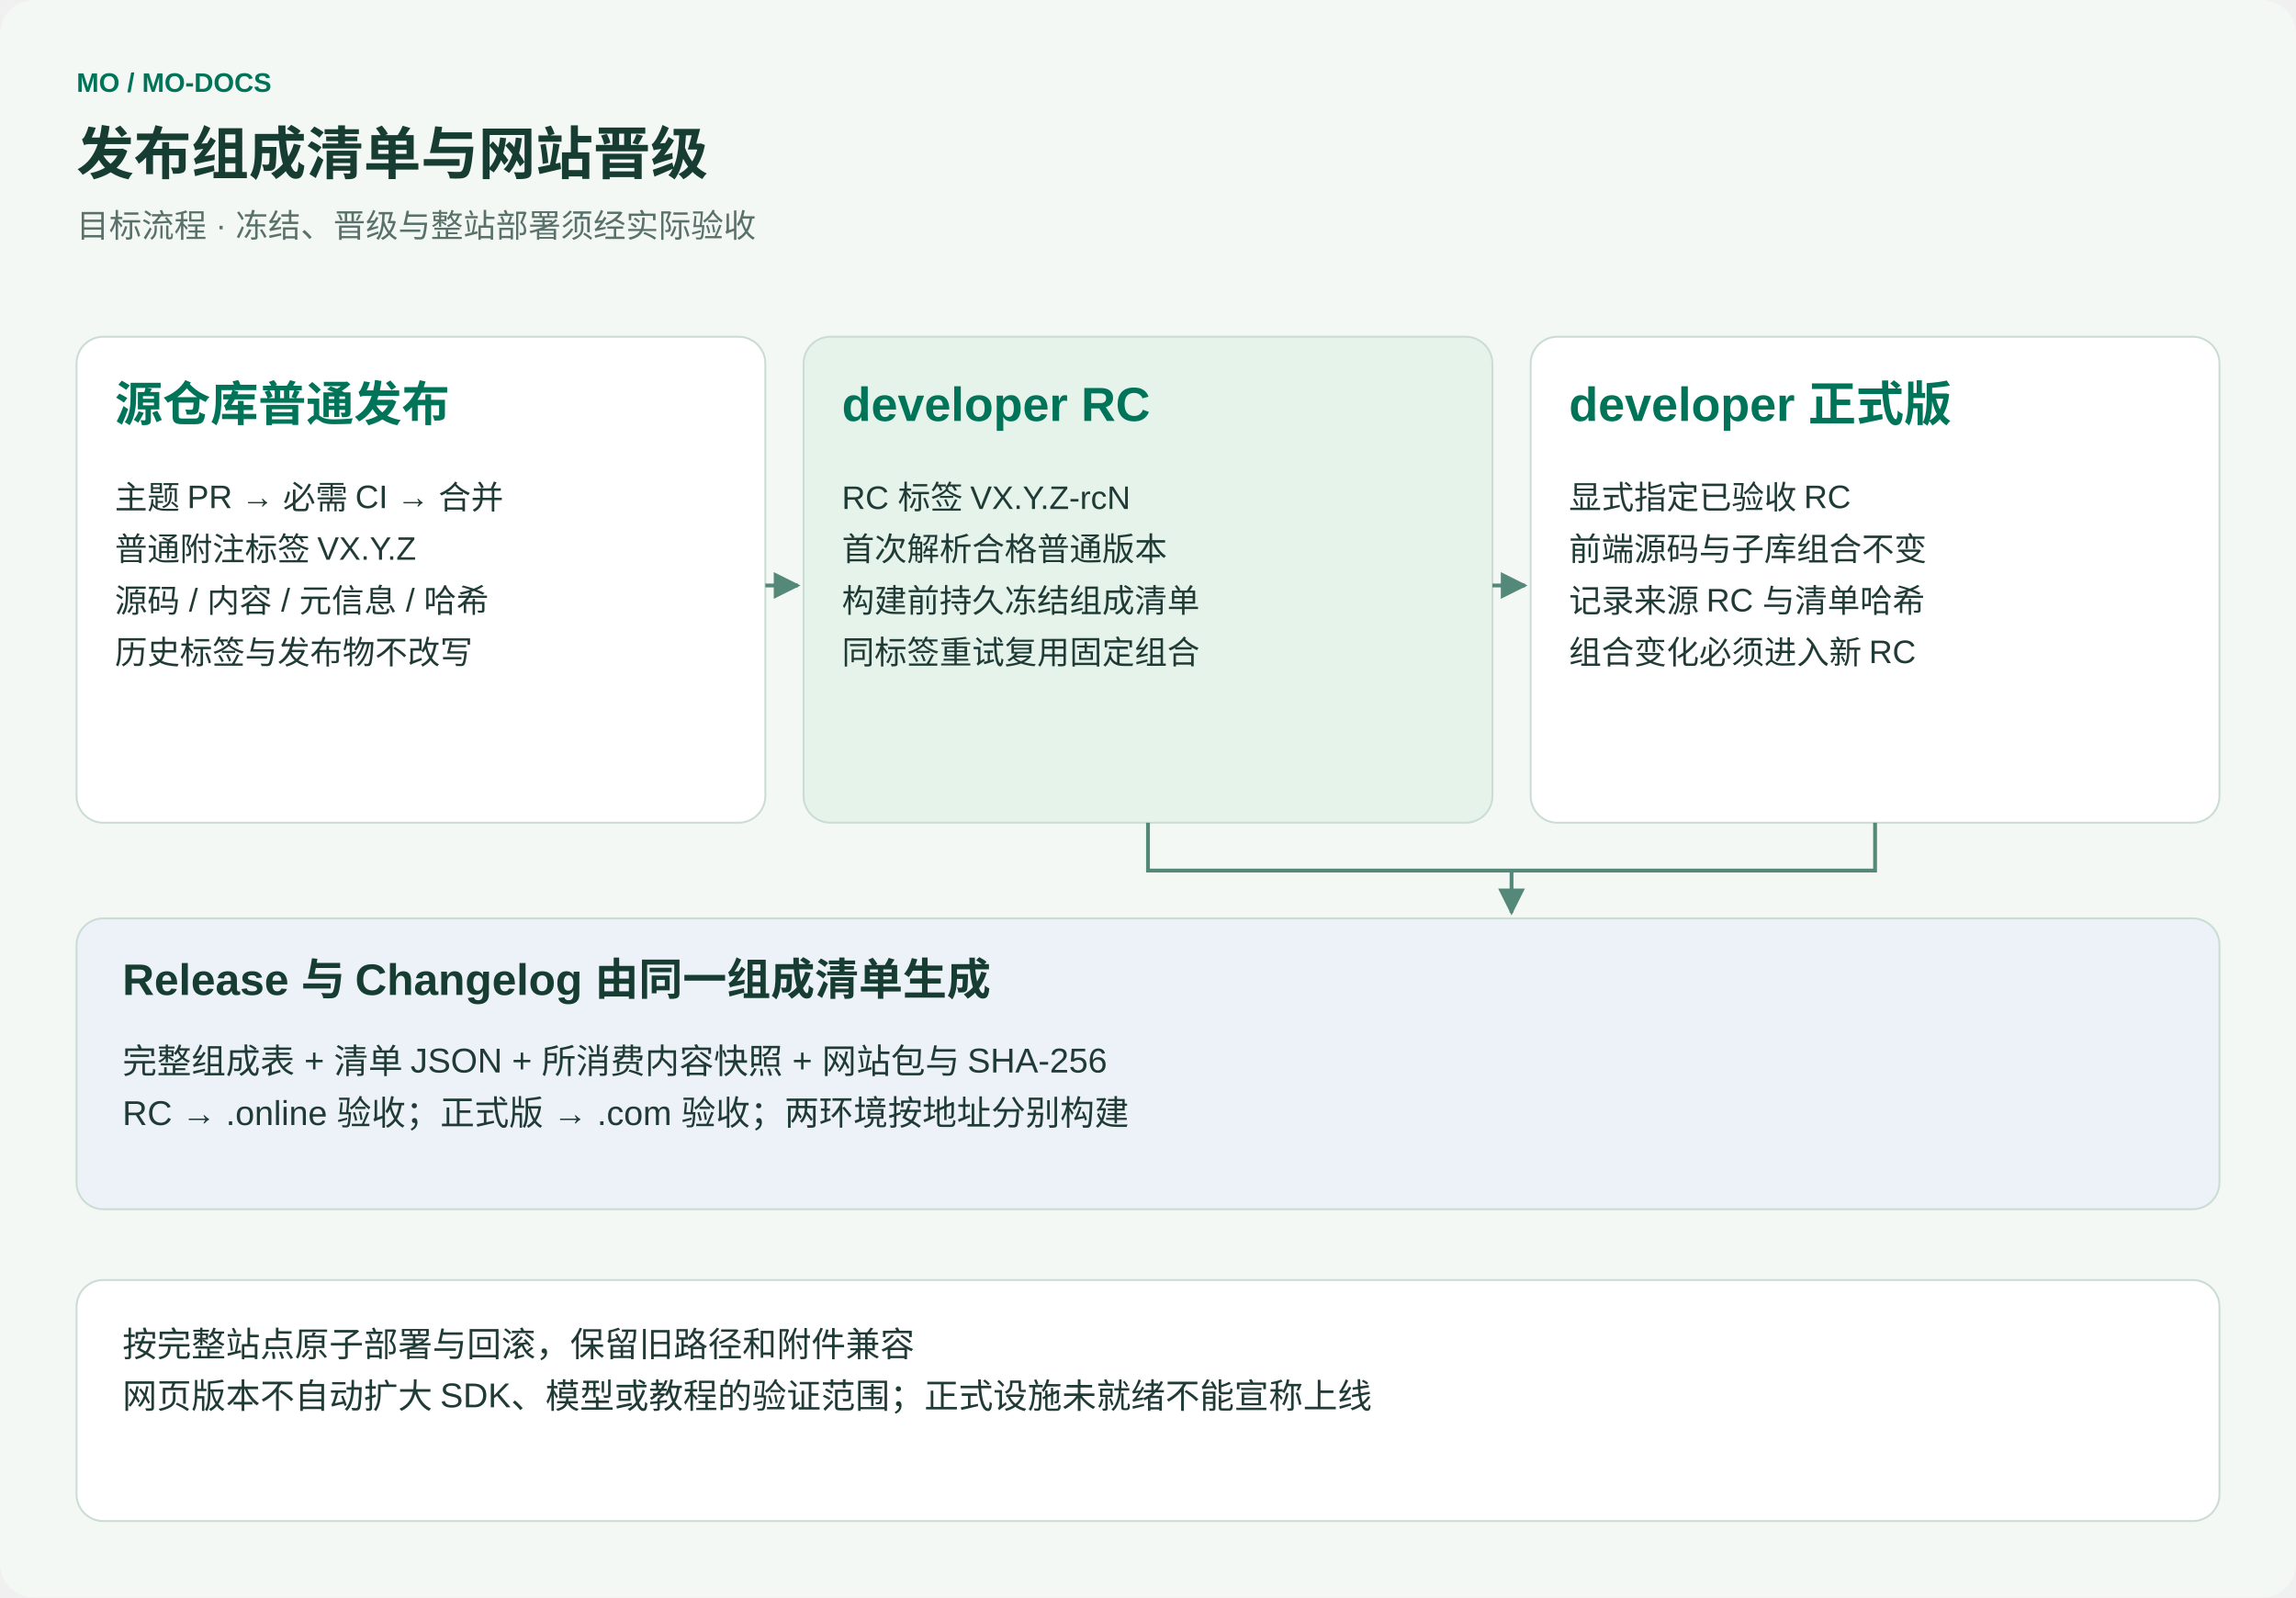
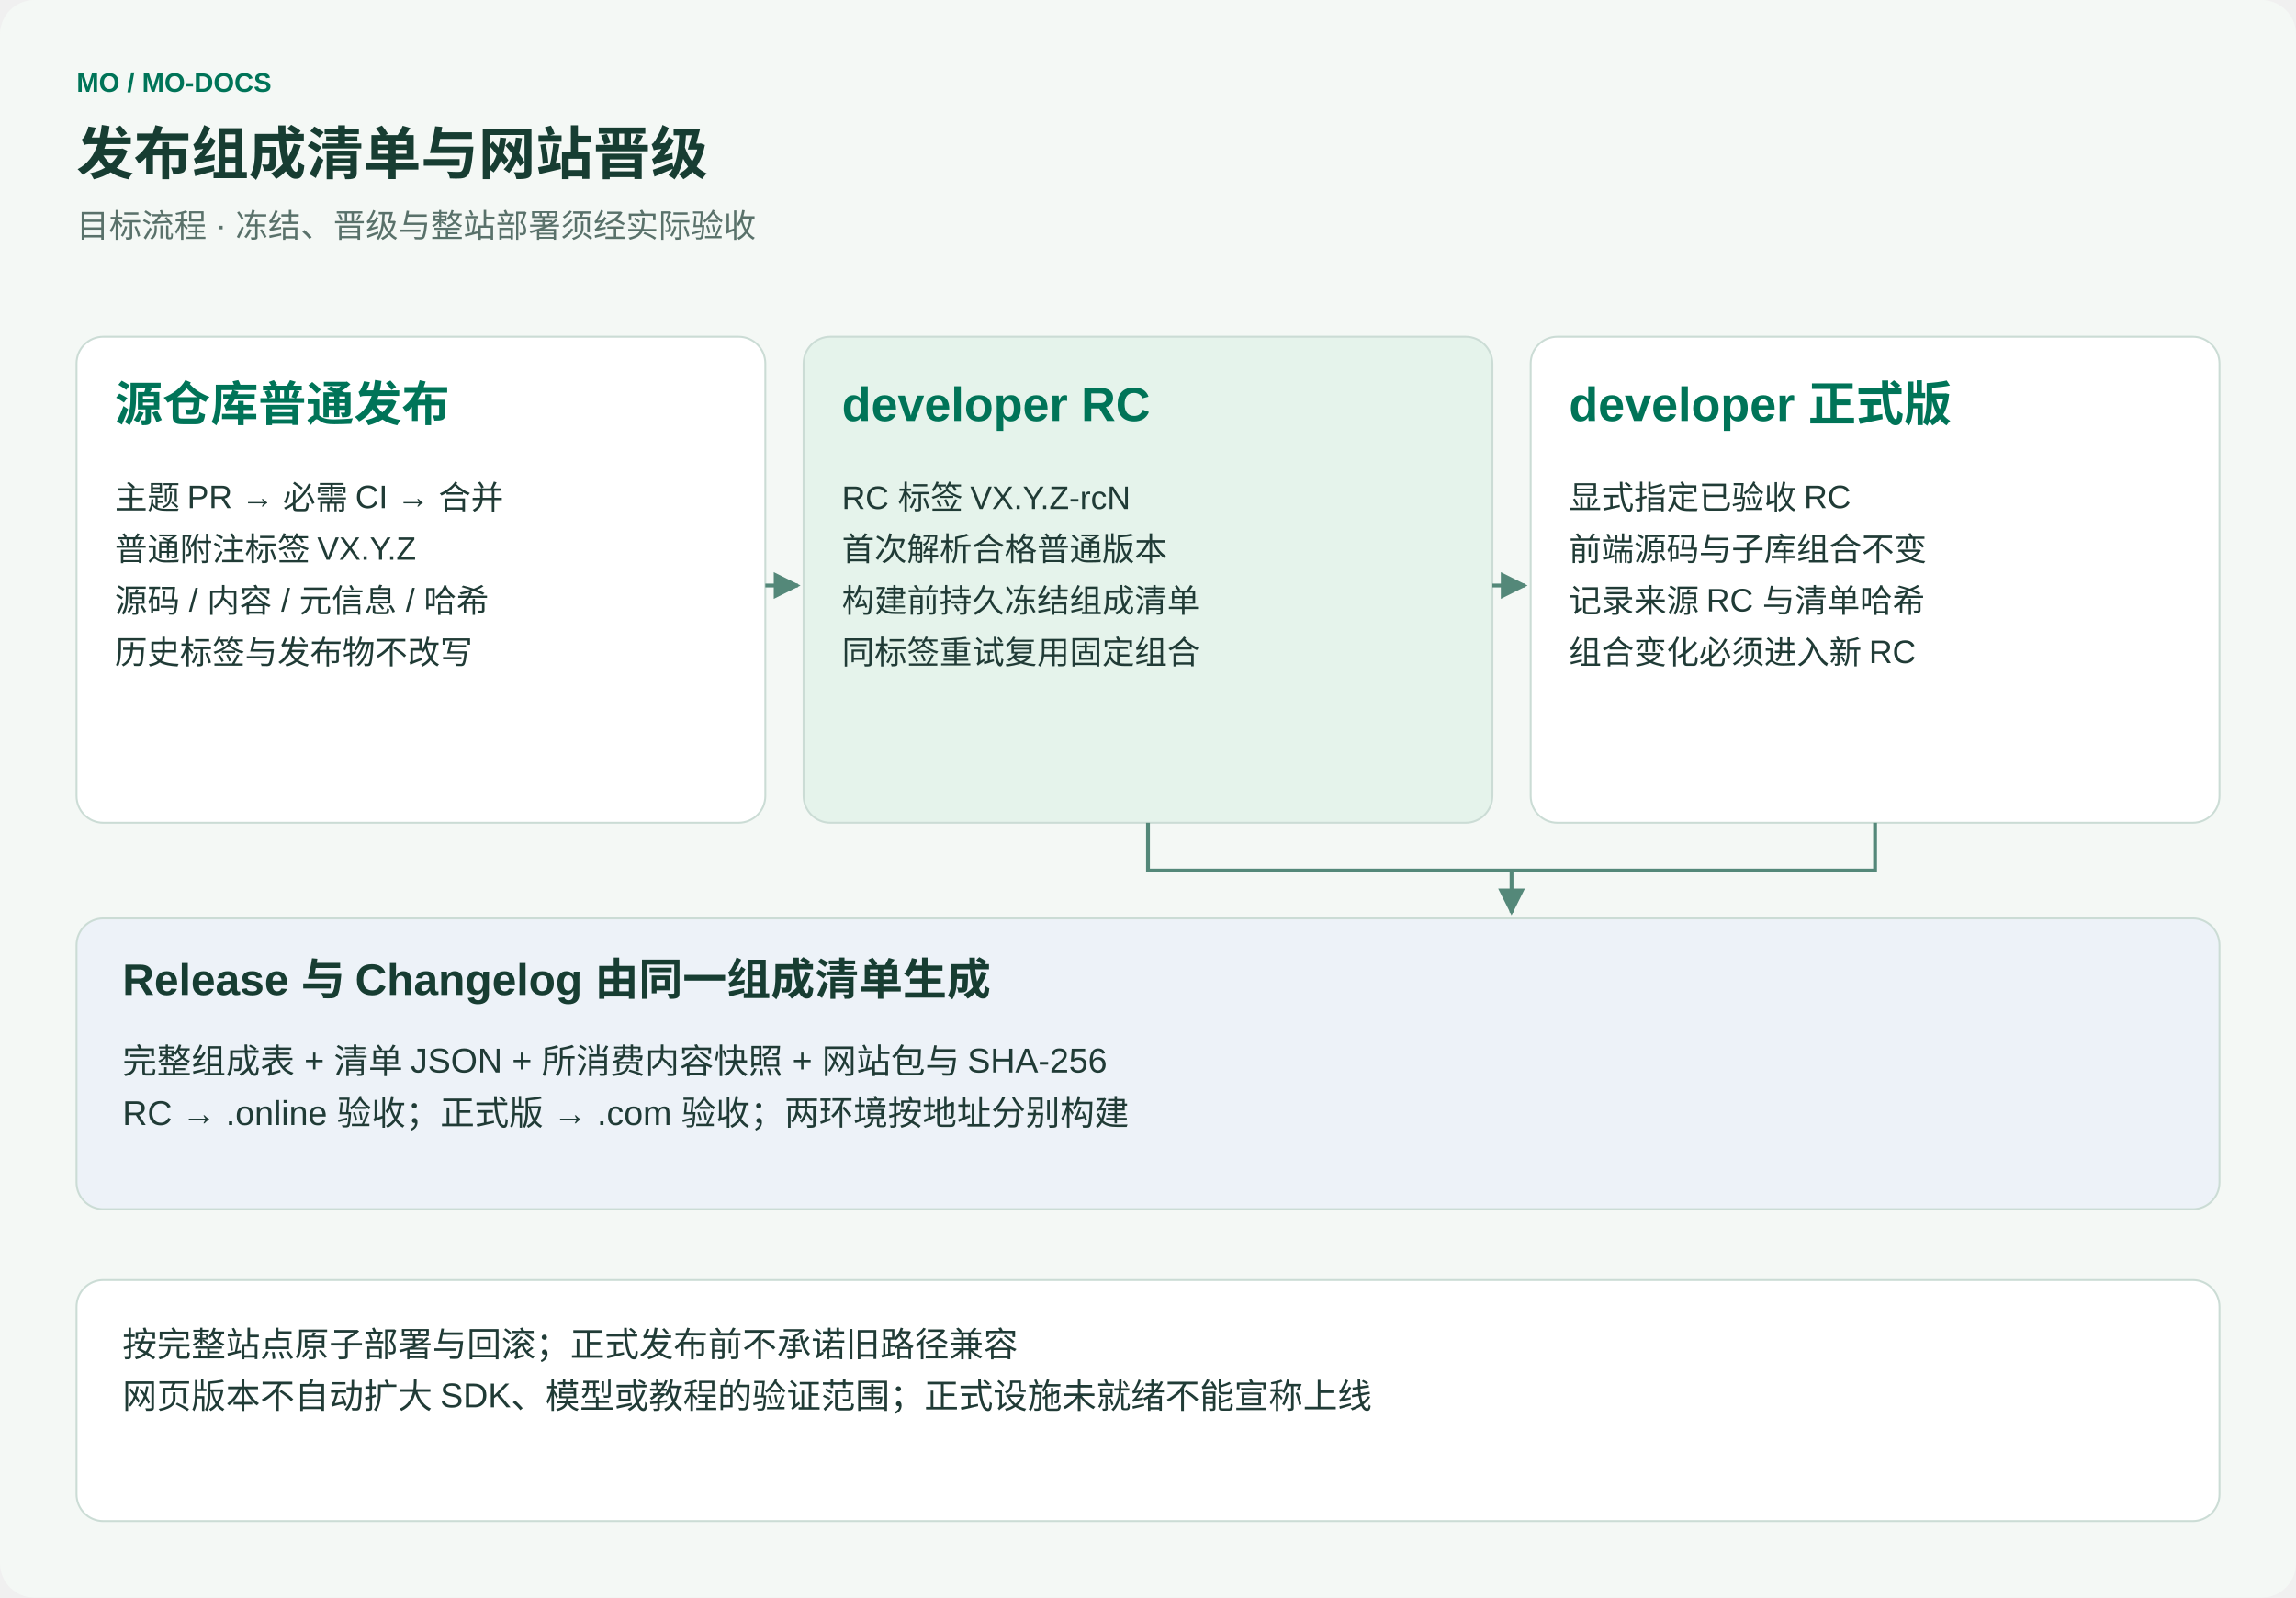
<svg xmlns="http://www.w3.org/2000/svg" viewBox="0 0 1200 835" role="img" aria-labelledby="title desc">
  <defs>
    <marker id="arrow" viewBox="0 0 10 10" refX="9" refY="5" markerWidth="7" markerHeight="7" orient="auto">
      <path d="M0 0 10 5 0 10z" fill="#548879" />
    </marker>
  </defs>
  <rect width="1200" height="835" rx="18" fill="#f4f8f5" />
  <g font-family="Arial, Noto Sans CJK SC, Microsoft YaHei, sans-serif">
    <text x="40" y="48" font-size="14" fill="#007458" font-weight="700">MO / MO-DOCS</text>
    <text x="40" y="91" font-size="30" fill="#173d32" font-weight="700">发布组成清单与网站晋级</text>
    <text x="40" y="124" font-size="17" fill="#59716a" font-weight="400">目标流程 · 冻结、晋级与整站部署须经实际验收</text>
    <rect x="40" y="176" width="360" height="254" rx="14" fill="#fff" stroke="#cbdcd5" />
    <text x="60" y="220" font-size="25" fill="#007458" font-weight="700">源仓库普通发布</text>
    <text x="60" y="266" font-size="17" fill="#203b36" font-weight="400">主题 PR → 必需 CI → 合并</text>
    <text x="60" y="293" font-size="17" fill="#203b36" font-weight="400">普通附注标签 VX.Y.Z</text>
    <text x="60" y="320" font-size="17" fill="#203b36" font-weight="400">源码 / 内容 / 元信息 / 哈希</text>
    <text x="60" y="347" font-size="17" fill="#203b36" font-weight="400">历史标签与发布物不改写</text>
    <path d="M400 306h17" fill="none" stroke="#548879" stroke-width="2" marker-end="url(#arrow)" />
    <rect x="420" y="176" width="360" height="254" rx="14" fill="#e5f3eb" stroke="#cbdcd5" />
    <text x="440" y="220" font-size="25" fill="#007458" font-weight="700">developer RC</text>
    <text x="440" y="266" font-size="17" fill="#203b36" font-weight="400">RC 标签 VX.Y.Z-rcN</text>
    <text x="440" y="293" font-size="17" fill="#203b36" font-weight="400">首次解析合格普通版本</text>
    <text x="440" y="320" font-size="17" fill="#203b36" font-weight="400">构建前持久冻结组成清单</text>
    <text x="440" y="347" font-size="17" fill="#203b36" font-weight="400">同标签重试复用固定组合</text>
    <path d="M780 306h17" fill="none" stroke="#548879" stroke-width="2" marker-end="url(#arrow)" />
    <rect x="800" y="176" width="360" height="254" rx="14" fill="#fff" stroke="#cbdcd5" />
    <text x="820" y="220" font-size="25" fill="#007458" font-weight="700">developer 正式版</text>
    <text x="820" y="266" font-size="17" fill="#203b36" font-weight="400">显式指定已验收 RC</text>
    <text x="820" y="293" font-size="17" fill="#203b36" font-weight="400">前端源码与子库组合不变</text>
    <text x="820" y="320" font-size="17" fill="#203b36" font-weight="400">记录来源 RC 与清单哈希</text>
    <text x="820" y="347" font-size="17" fill="#203b36" font-weight="400">组合变化必须进入新 RC</text>
    <path d="M600 430V455H980V430" fill="none" stroke="#548879" stroke-width="2" />
    <path d="M790 455V477" fill="none" stroke="#548879" stroke-width="2" marker-end="url(#arrow)" />
    <rect x="40" y="480" width="1120" height="152" rx="14" fill="#edf2f8" stroke="#cbdcd5" />
    <text x="64" y="520" font-size="23" fill="#173d32" font-weight="700">Release 与 Changelog 由同一组成清单生成</text>
    <text x="64" y="561" font-size="18" fill="#203b36" font-weight="400">完整组成表 + 清单 JSON + 所消费内容快照 + 网站包与 SHA-256</text>
    <text x="64" y="588" font-size="18" fill="#203b36" font-weight="400">RC → .online 验收；正式版 → .com 验收；两环境按地址分别构建</text>
    <rect x="40" y="669" width="1120" height="126" rx="14" fill="#fff" stroke="#cbdcd5" />
-     <text x="64" y="709" font-size="18" fill="#203b36" font-weight="400">按完整站点原子部署与回滚，保留旧路径和附件兼容</text>
+     <text x="64" y="709" font-size="18" fill="#203b36" font-weight="400">按完整站点原子部署与回滚；正式发布前不承诺旧路径兼容</text>
    <text x="64" y="736" font-size="18" fill="#203b36" font-weight="400">网页版本不自动扩大 SDK、模型或教程的验证范围；正式设施未就绪不能宣称上线</text>
  </g>
</svg>
